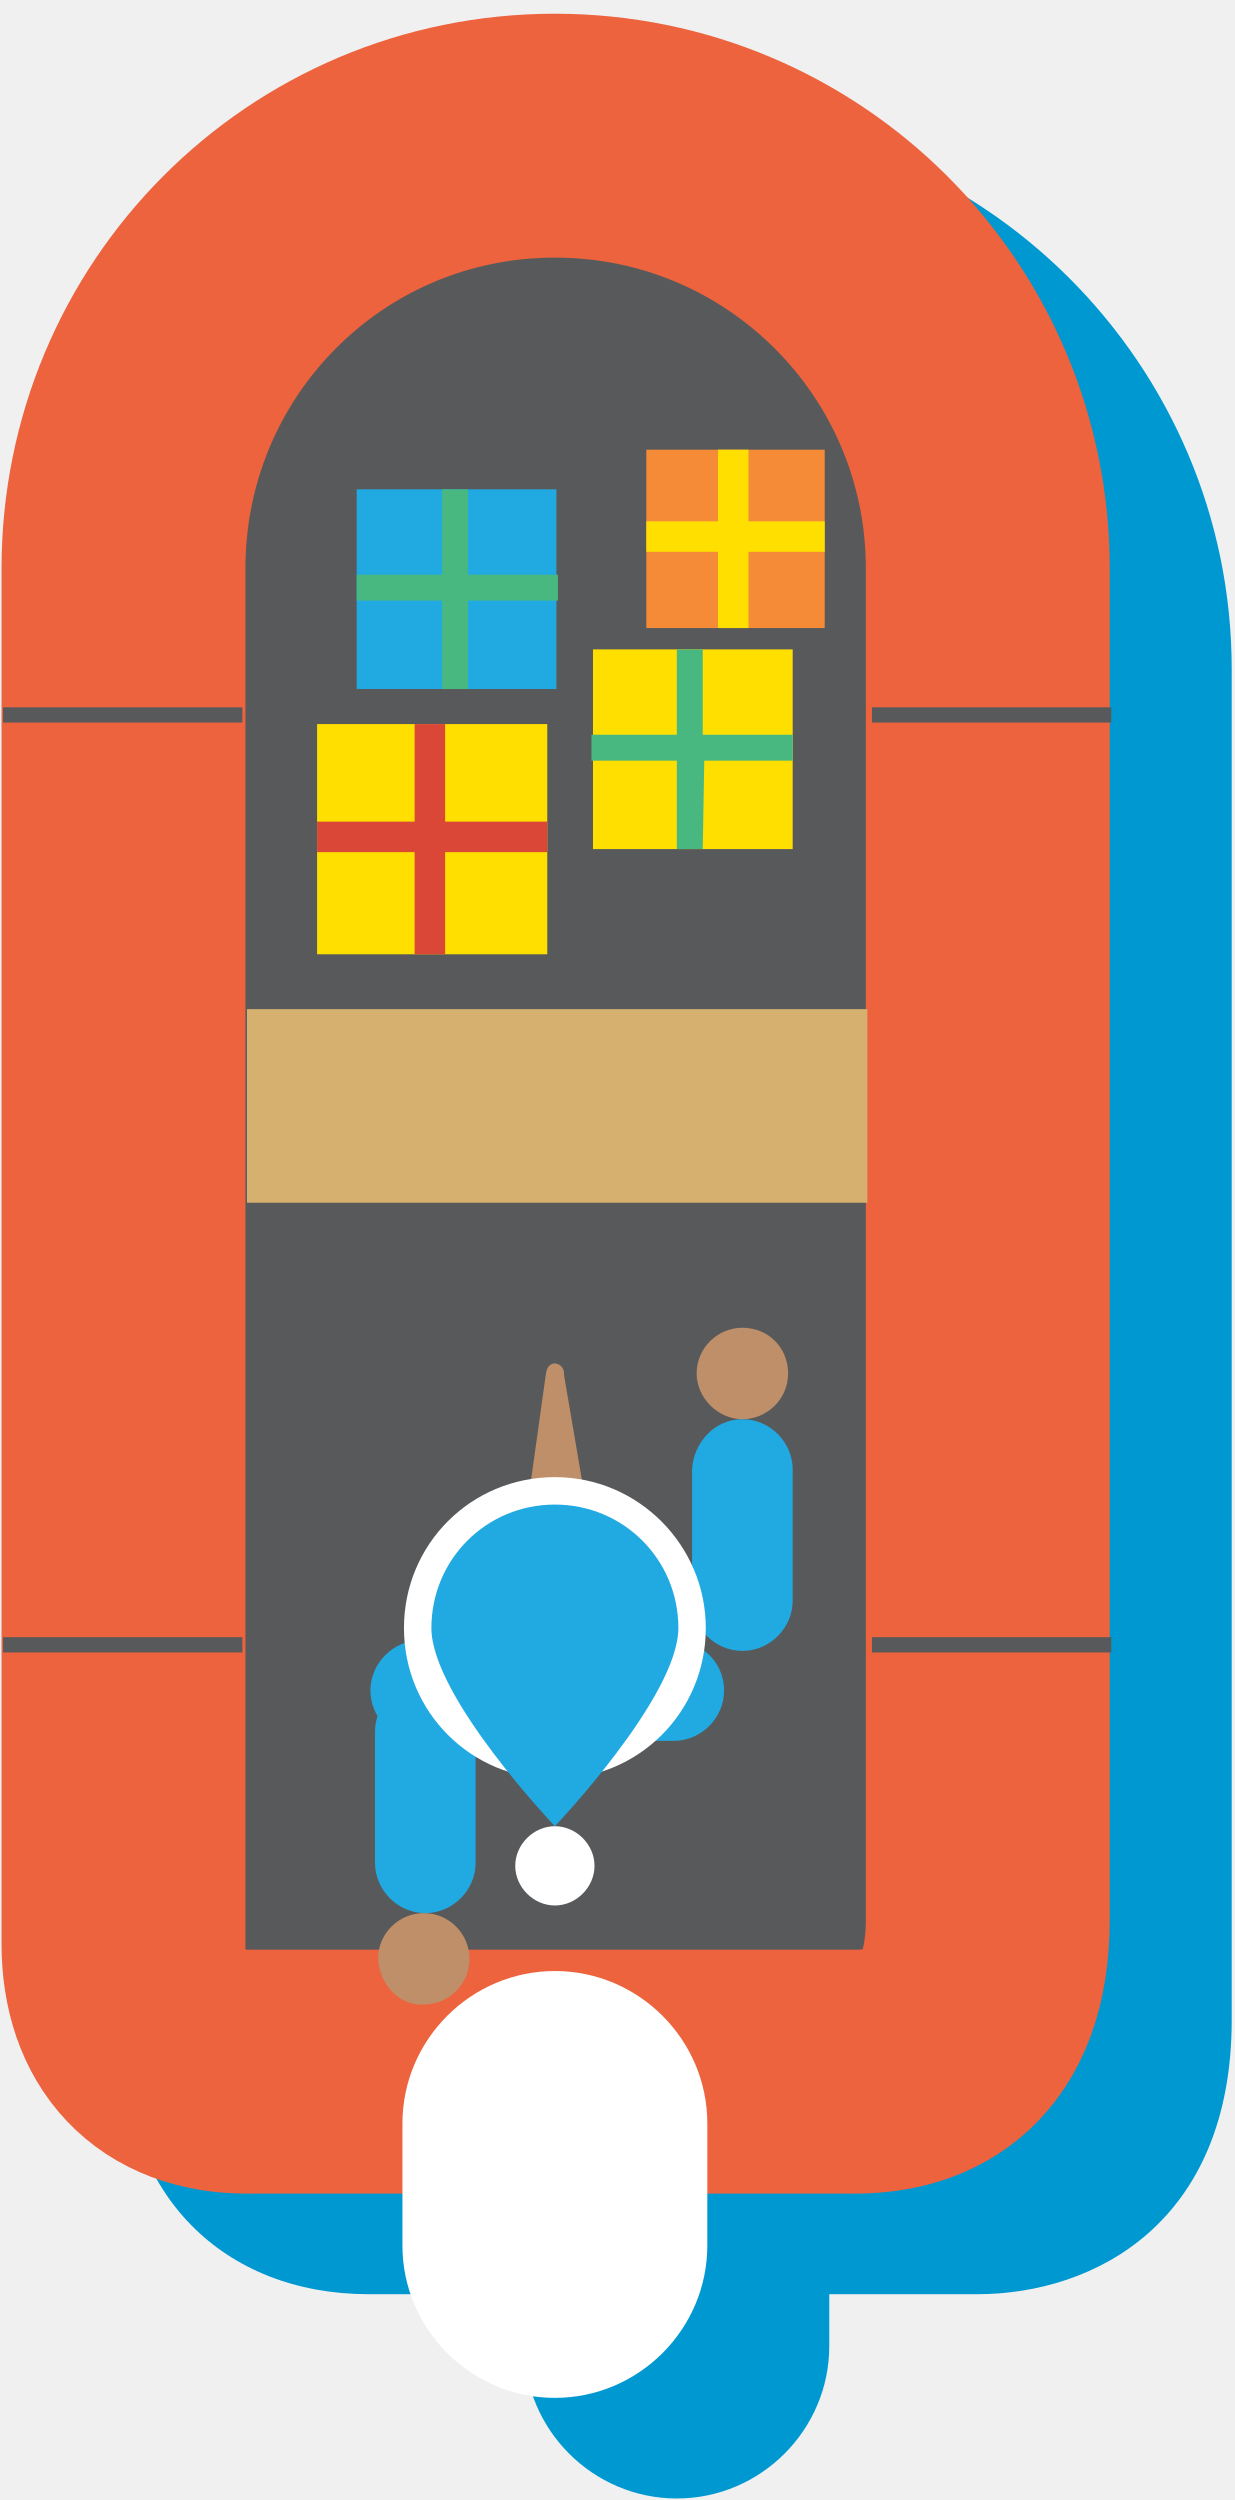
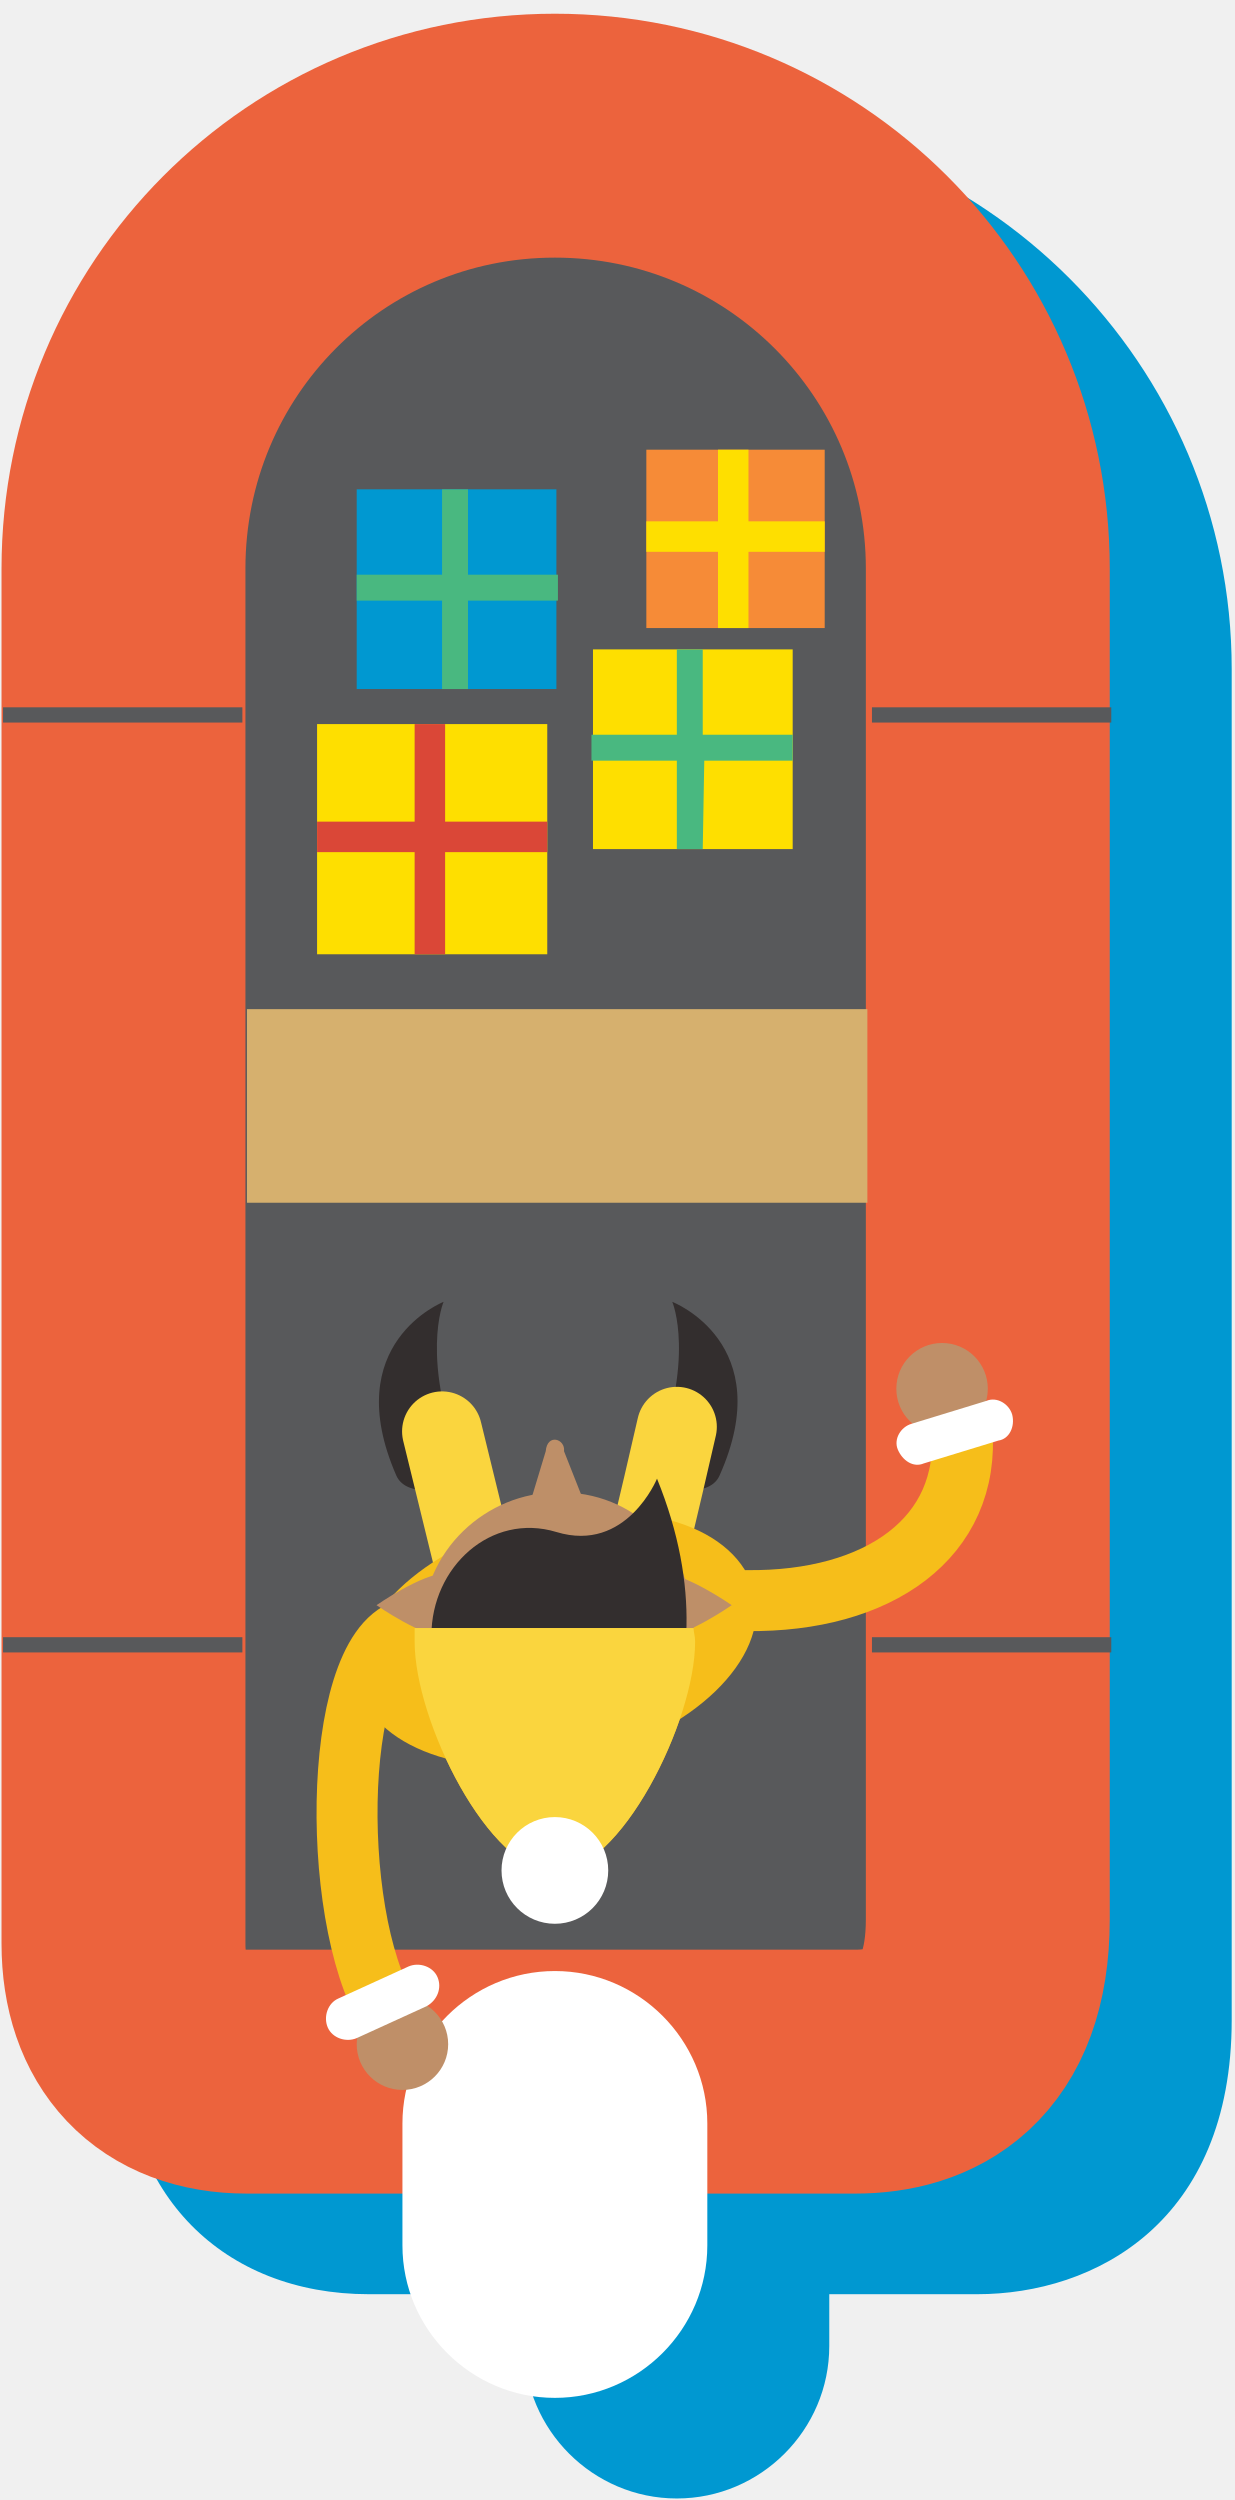
- <svg xmlns="http://www.w3.org/2000/svg" id="Layer_1" width="81" height="164" viewBox="0 0 81 164">
-   <style>.st0{fill:#0098d1}.st1{fill:#58595b}.st2,.st3{fill:none;stroke-miterlimit:10}.st2{stroke-width:16;stroke:#ec633d}.st3{stroke:#58595b}.st4{fill:#fff}.st5{fill:#d6b06e}.st6{fill:#21aae2}.st7{fill:#be8f68}.st8{fill:#49b880}.st9{fill:#fedf00}.st10{fill:#da4737}.st11{fill:#f68b37}</style>
+ <svg xmlns="http://www.w3.org/2000/svg" id="Layer_1" width="81" height="164">
+   <style>.st0{fill:#0098d1}.st4{fill:#fff}.st6{fill:#49b880}.st7{fill:#fedf00}.st10{fill:#332e2e}.st11{fill:none;stroke:#f6be1a;stroke-width:4;stroke-linecap:round;stroke-miterlimit:10}.st12{fill:#bf8f68}.st13{fill:none;stroke:#fad53e;stroke-width:5.248;stroke-linecap:round;stroke-miterlimit:10}.st14{fill:#f6be1a}.st15{fill:#be8f68}</style>
  <path class="st0" d="M44.5 7.6C24.4 7.6 8.1 23.9 8.1 43.9v90.2c0 9.8 6.5 16.4 16.1 16.4h10.2v3.4c0 5.5 4.5 10 10 10s10-4.5 10-10v-3.4h9.7c7.7 0 16.7-4.7 16.7-18V43.9c0-20-16.3-36.3-36.3-36.3m20.3 125c0 1-.1 1.6-.2 2H24.1V43.9c0-11.2 9.1-20.4 20.4-20.4 11.2 0 20.4 9.1 20.4 20.4l-.1 88.7z" />
-   <path class="st1" d="M64.8 125.9V37.3c0-15.7-12.7-28.4-28.4-28.4S8.1 21.6 8.1 37.3v90.2c0 5.2 2.9 8.4 8.1 8.4h39.9c4.3 0 8.7-2.1 8.7-10" />
-   <path class="st2" d="M64.8 125.9V37.3c0-15.7-12.7-28.4-28.4-28.4S8.1 21.6 8.1 37.3v90.2c0 5.2 2.9 8.4 8.1 8.4h39.9c4.3 0 8.7-2.1 8.7-10z" />
-   <path class="st3" d="M.2 107.9h15.7M.2 46.9h15.7m41.3 61h15.7m-15.7-61h15.7" />
+   <path d="M64.8 125.9V37.3c0-15.7-12.7-28.4-28.4-28.4S8.1 21.6 8.1 37.3v90.2c0 5.2 2.9 8.4 8.1 8.4h39.9c4.3 0 8.7-2.1 8.7-10" fill="#58595b" />
+   <path d="M64.8 125.9V37.3c0-15.7-12.7-28.4-28.4-28.4S8.1 21.6 8.1 37.3v90.2c0 5.2 2.9 8.4 8.1 8.4h39.9c4.3 0 8.7-2.1 8.7-10z" fill="none" stroke="#ec633d" stroke-width="16" stroke-miterlimit="10" />
+   <path d="M.2 107.9h15.7M.2 46.9h15.7m41.3 61h15.7m-15.7-61h15.7" fill="none" stroke="#58595b" stroke-miterlimit="10" />
  <path class="st4" d="M46.4 147.3c0 5.5-4.5 10-10 10s-10-4.5-10-10v-8c0-5.5 4.5-10 10-10s10 4.5 10 10v8z" />
-   <path class="st5" d="M16.2 66.2h40.7v12.7H16.2V66.2z" />
-   <path class="st6" d="M47.5 110.9c0 1.8-1.5 3.3-3.3 3.3H27.6c-1.8 0-3.3-1.5-3.3-3.3 0-1.8 1.5-3.3 3.3-3.3h16.7c1.8.1 3.2 1.5 3.2 3.3" />
-   <path class="st6" d="M27.9 125.5c-1.8 0-3.3-1.5-3.3-3.3v-8.6c0-1.8 1.5-3.3 3.3-3.3 1.8 0 3.3 1.5 3.3 3.3v8.6c0 1.8-1.5 3.3-3.3 3.3m20.8-32.4c1.8 0 3.3 1.5 3.3 3.3v8.6c0 1.8-1.5 3.3-3.3 3.3s-3.3-1.5-3.3-3.3v-8.6c.1-1.8 1.5-3.3 3.3-3.3" />
-   <path class="st7" d="M24.8 128.5c0-1.7 1.4-3 3-3 1.7 0 3 1.4 3 3 0 1.7-1.4 3-3 3-1.6.1-2.9-1.3-3-3m26.9-38.4c0 1.7-1.4 3-3 3s-3-1.4-3-3c0-1.7 1.4-3 3-3 1.7 0 3 1.3 3 3M38.5 99L37 90.2c.1-.8-1.1-1.2-1.2 0l-1.3 9.3 4-.5z" />
-   <path class="st4" d="M46.3 106.8c0 5.5-4.4 9.9-9.9 9.9s-9.9-4.4-9.9-9.9 4.4-9.9 9.9-9.9 9.9 4.5 9.9 9.9M39 122.4c0 1.4-1.2 2.6-2.6 2.6-1.4 0-2.6-1.2-2.6-2.6s1.2-2.6 2.6-2.6c1.4 0 2.6 1.2 2.6 2.6" />
-   <path class="st6" d="M44.5 106.8c0 4.5-8.1 13-8.1 13s-8.1-8.5-8.1-13 3.6-8.1 8.1-8.1 8.1 3.6 8.1 8.1M23.4 32.1h13.1v13.1H23.4V32.1z" />
-   <path class="st8" d="M30.7 39.4h5.9v-1.7h-5.9v-5.6H29v5.6h-5.6v1.7H29v5.8h1.7v-5.8z" />
-   <path class="st9" d="M20.8 47.5h15.1v15.1H20.8V47.5z" />
-   <path class="st10" d="M29.2 55.9h6.7v-2h-6.7v-6.4h-2v6.4h-6.4v2h6.4v6.7h2v-6.7z" />
-   <path class="st11" d="M42.4 29.5h11.7v11.7H42.4V29.5z" />
-   <path class="st9" d="M49.1 36.2h5v-2h-5v-4.7h-2v4.7h-4.7v2h4.7v5h2v-5zm-10.2 6.4H52v13.1H38.9V42.6z" />
-   <path class="st8" d="M46.2 49.9H52v-1.7h-5.9v-5.6h-1.7v5.6h-5.6v1.7h5.6v5.8h1.7l.1-5.8z" />
+   <path d="M16.2 66.2h40.7v12.7H16.2V66.2z" fill="#d6b06e" />
+   <path class="st0" d="M23.4 32.1h13.1v13.1H23.4V32.1z" />
+   <path class="st6" d="M30.7 39.4h5.9v-1.7h-5.9v-5.6H29v5.6h-5.6v1.7H29v5.8h1.7v-5.8z" />
+   <path class="st7" d="M20.8 47.5h15.1v15.1H20.8V47.5z" />
+   <path d="M29.2 55.9h6.7v-2h-6.7v-6.4h-2v6.4h-6.4v2h6.4v6.7h2v-6.7z" fill="#da4737" />
+   <path d="M42.4 29.5h11.7v11.7H42.4V29.5z" fill="#f68b37" />
+   <path class="st7" d="M49.1 36.2h5v-2h-5v-4.7h-2v4.7h-4.7v2h4.7v5h2v-5zm-10.2 6.4H52v13.1H38.9V42.6z" />
+   <path class="st6" d="M46.2 49.9H52v-1.7h-5.9v-5.6h-1.7v5.6h-5.6v1.7h5.6v5.8h1.7l.1-5.8z" />
+   <path class="st10" d="M29.1 85.4s-1.6 3.7 1.3 10.9c-.4 1.5-3.7 2.1-4.4.5-3.8-8.7 3.1-11.4 3.1-11.4zM44.1 85.4s1.6 3.7-1.3 10.9c.4 1.5 3.7 2.1 4.4.5 3.9-8.7-3.1-11.4-3.1-11.4z" />
+   <g>
+     <g>
+       <path class="st11" d="M49 105c8.6.1 14.7-4.1 14.1-11.3" />
+       <g>
+         <g>
+           <circle class="st12" cx="61.8" cy="91.1" r="3" />
+         </g>
+         <g>
+           <g>
+             <path class="st4" d="M66.4 92.8c-.2-.7-1-1.2-1.7-.9l-4.9 1.5c-.7.2-1.2 1-.9 1.7s1 1.2 1.7.9l4.9-1.5c.7-.1 1.1-.9.9-1.7z" />
+           </g>
+         </g>
+       </g>
+     </g>
+     <g>
+       <path class="st11" d="M27.6 106.8c-5.6-.6-6.2 17.4-2.5 24.6" />
+       <g>
+         <g>
+           <circle class="st12" cx="26.4" cy="134.1" r="3" />
+         </g>
+         <g>
+           <g>
+             <path class="st4" d="M28.7 129.7c-.3-.7-1.2-1-1.9-.7l-4.6 2.1c-.7.3-1 1.2-.7 1.9.3.7 1.2 1 1.9.7l4.6-2.1c.7-.4 1-1.2.7-1.9z" />
+           </g>
+         </g>
+       </g>
+     </g>
+     <g>
+       <path class="st13" d="M31.9 105.7c-1.2-4.8-1.4-5.7-2.9-11.8" />
+     </g>
+     <g>
+       <path class="st13" d="M41.5 105.7c1.2-4.8 1.5-6 2.9-12.1" />
+     </g>
+     <path class="st14" d="M49.5 104.5c1 4.4-4.2 9.2-11.1 10.9-6.9 1.6-13.8-.5-14.8-4.7-1-4.4 4.2-9.2 11.1-10.9 7.3-1.7 13.7.3 14.8 4.7" />
+     <path class="st15" d="M38.5 99L37 95.2c.1-.8-1.1-1.2-1.2 0l-1.3 4.3 4-.5z" />
+     <path class="st15" d="M45.5 106.8c0 5.1-4.2 8.9-8.9 8.9s-8.9-4.2-8.9-8.9c0-5.1 4.2-8.9 8.9-8.9 5-.1 8.9 3.8 8.9 8.9" />
+     <path class="st15" d="M43.1 103.2v4.2h.3c1.6 0 4.6-2.1 4.6-2.1s-3-2.1-4.6-2.1h-.3zM29.3 103.2c-1.6 0-4.6 2.1-4.6 2.1s3 2.1 4.6 2.1h.3v-4.2h-.3z" />
+     <path class="st10" d="M43.1 97s-2 4.9-6.6 3.5c-4.3-1.3-8.2 2.3-8.2 6.8s4.3 13 8.1 13 12.5-9 6.7-23.3z" />
+     <path class="st14" d="M45.5 106.8H27.2v.9c0 5.2 4.9 15.1 9.2 15.1 4.3 0 9.2-9.9 9.2-15.1 0-.4-.1-.6-.1-.9z" />
+     <path d="M45.5 106.8H27.2v.9c0 5.2 4.9 15.1 9.2 15.1 4.3 0 9.2-9.9 9.2-15.1 0-.4-.1-.6-.1-.9z" fill="#fad53e" />
+     <g>
+       <circle class="st4" cx="36.4" cy="122.7" r="3.5" />
+     </g>
+   </g>
</svg>
